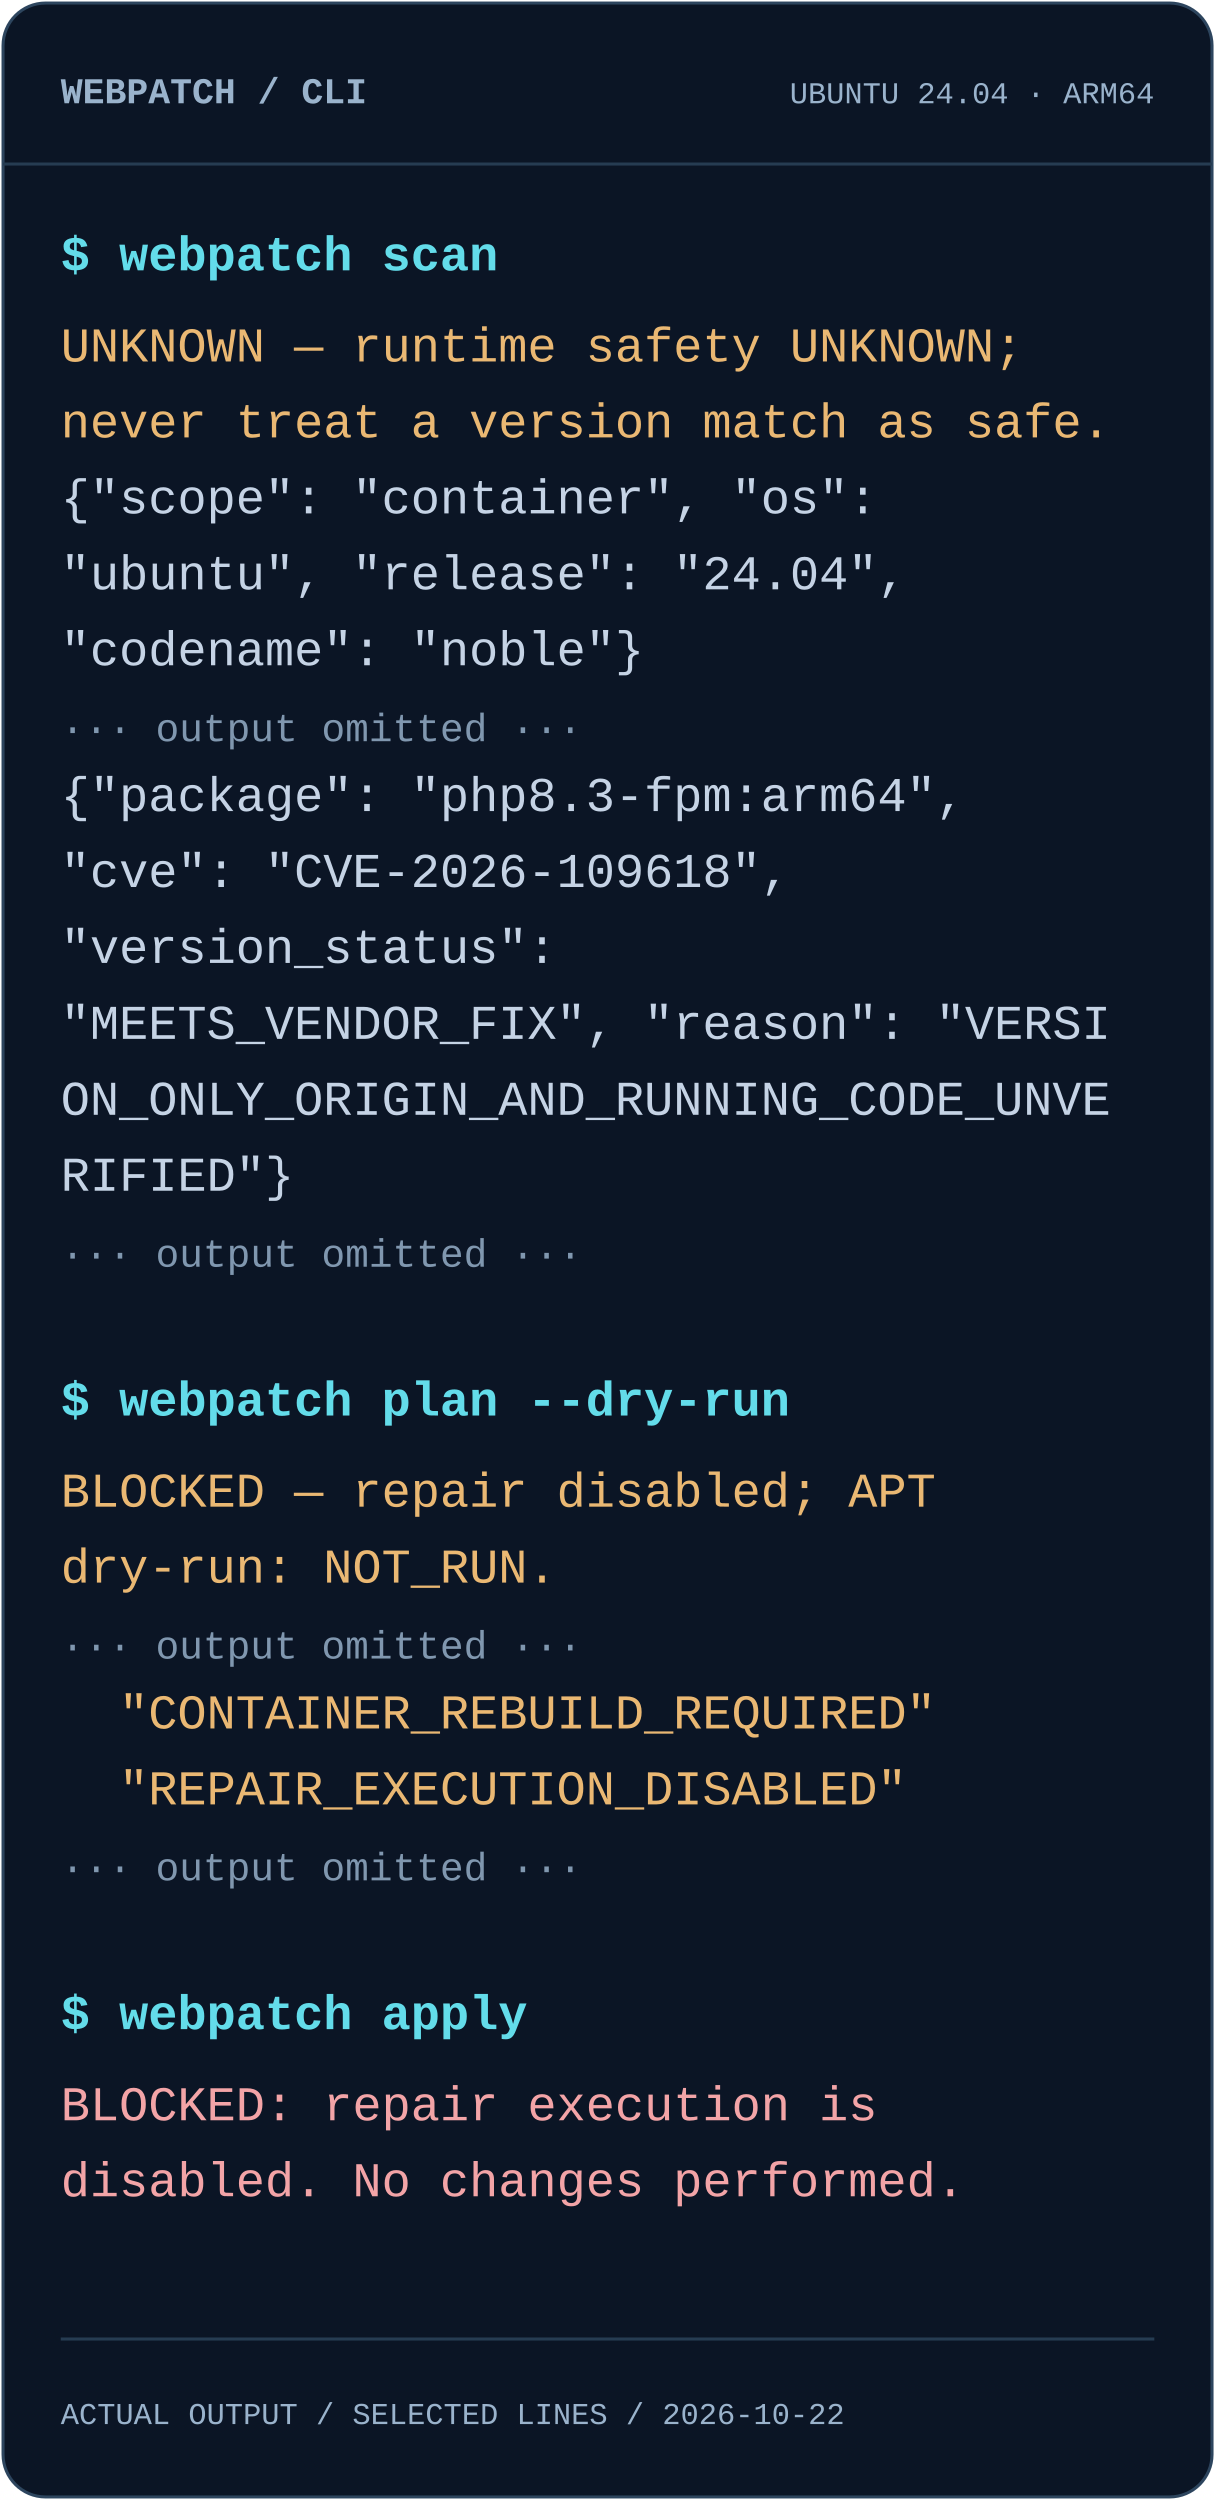
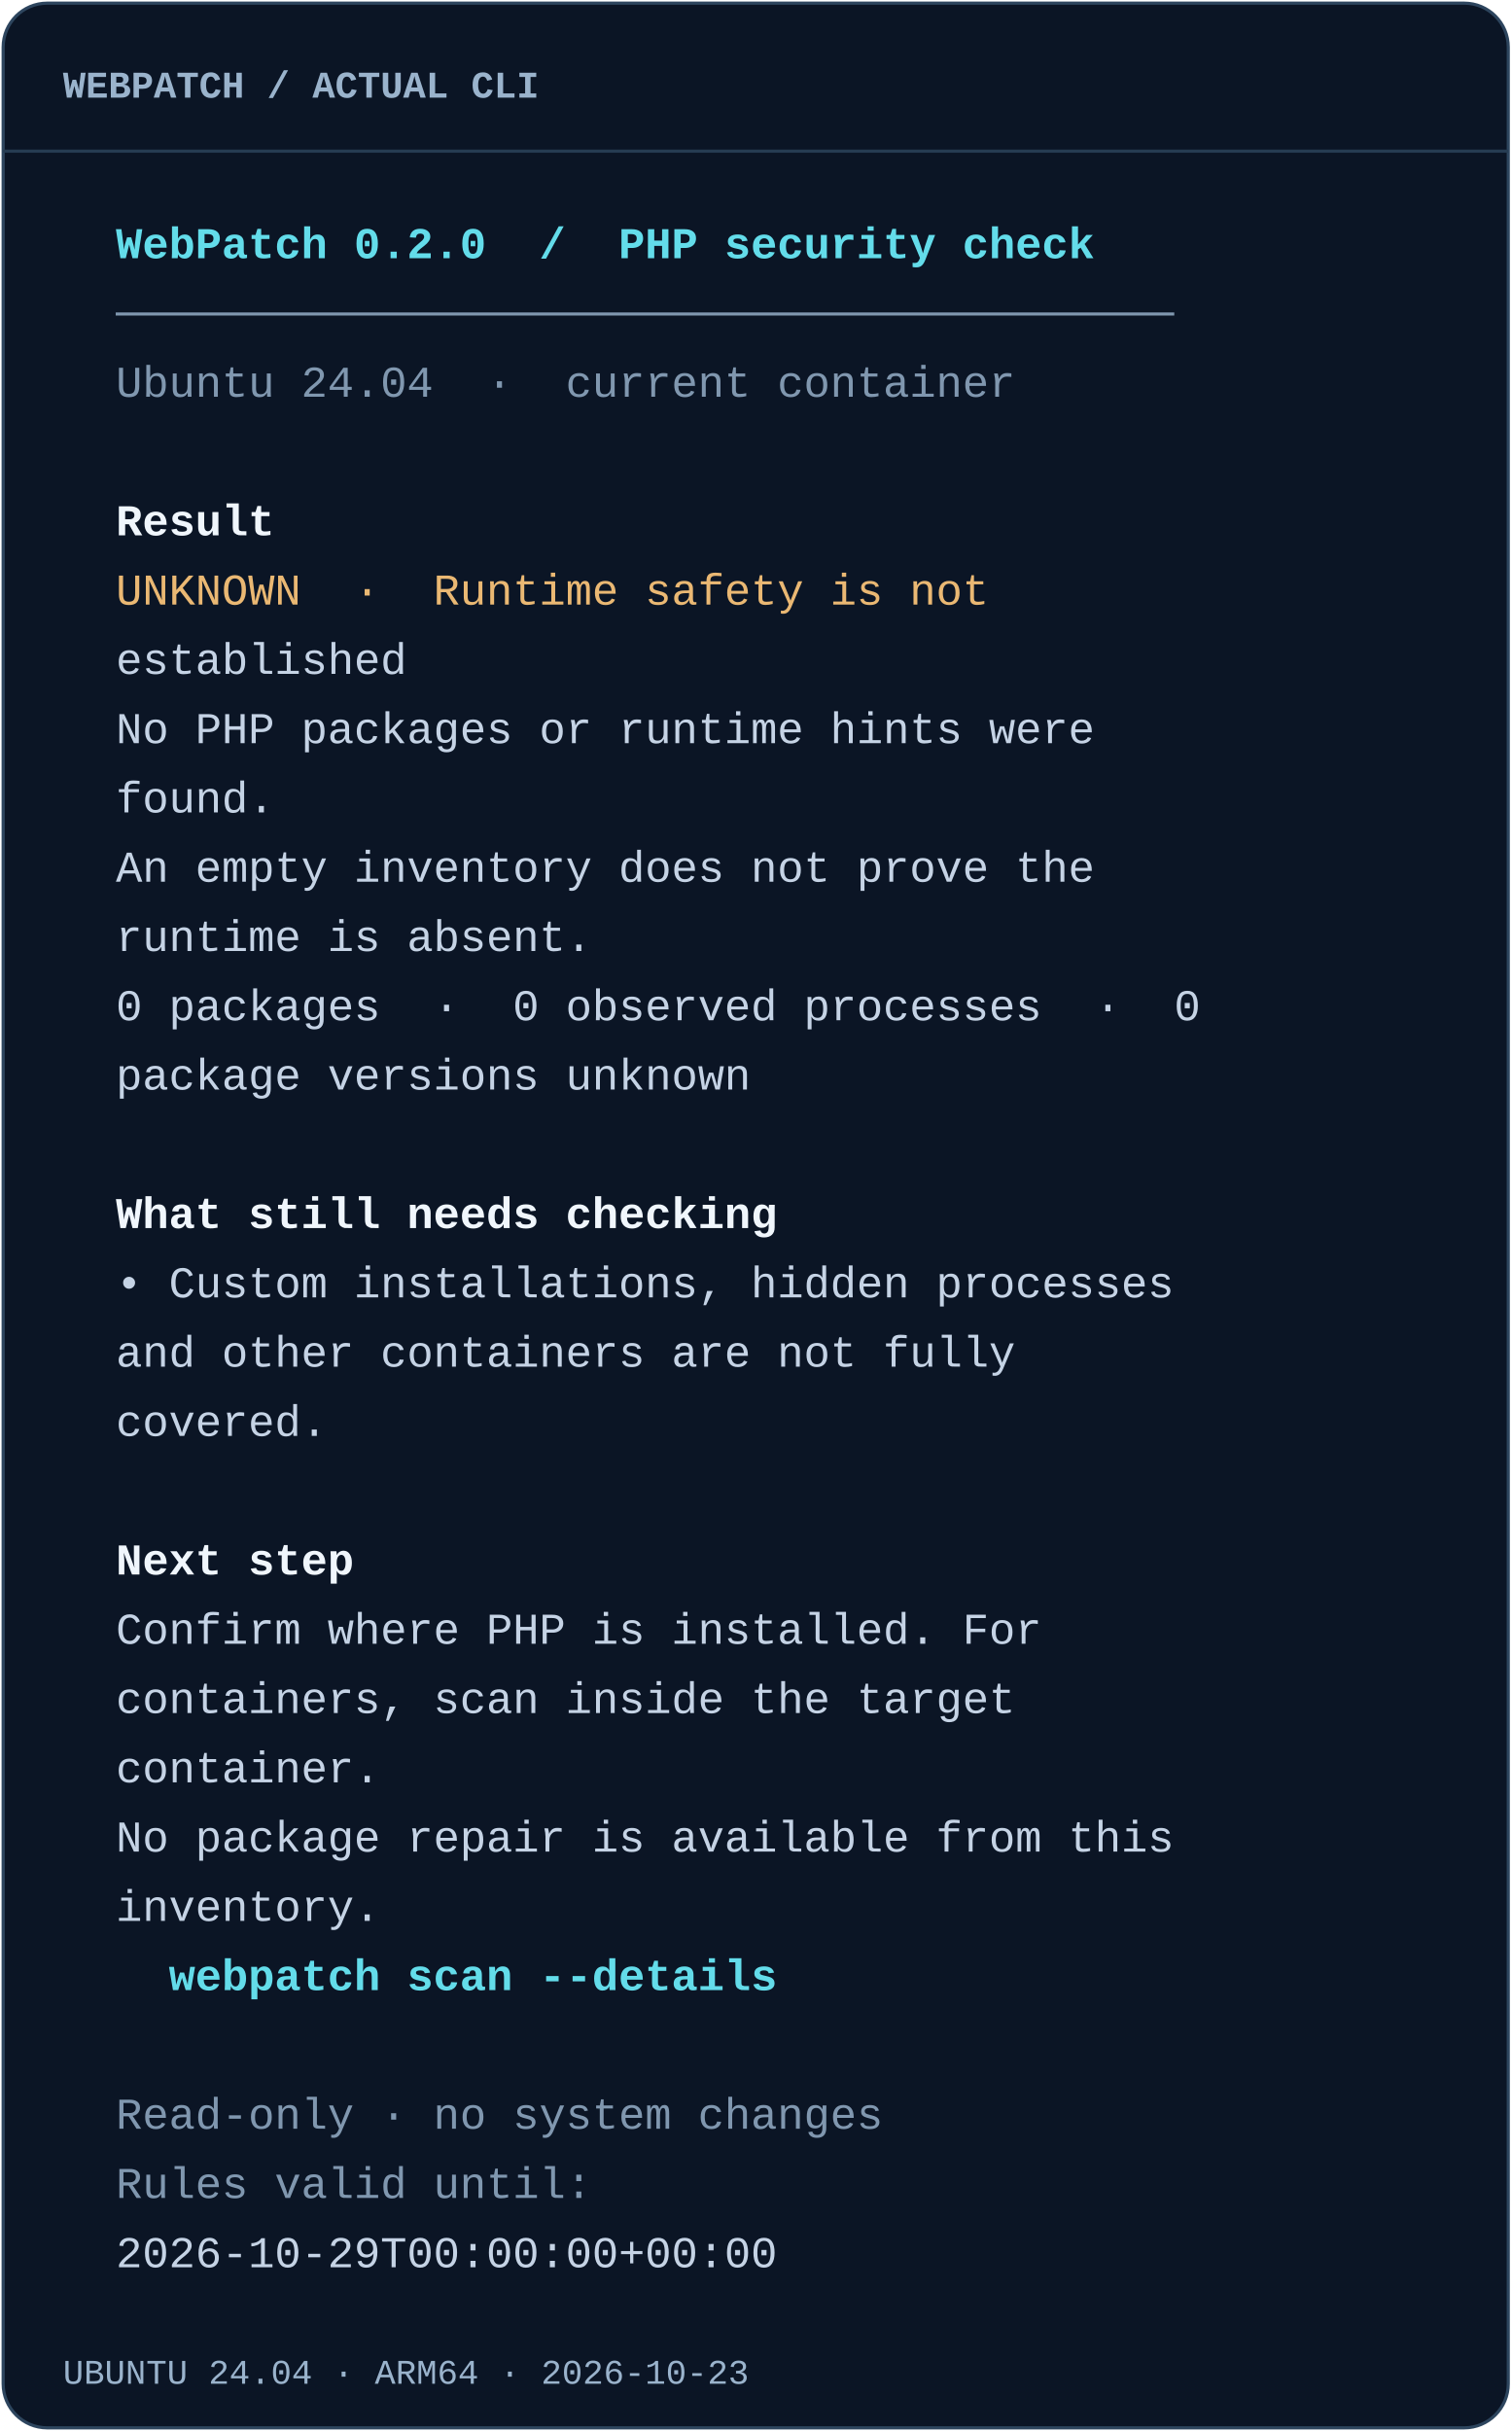
- <svg xmlns="http://www.w3.org/2000/svg" width="400" height="823" viewBox="0 0 400 823" role="img" aria-labelledby="title desc">
-   <rect x="1" y="1" width="398" height="821" rx="14" fill="#0b1525" stroke="#2d455e" />
-   <text x="20" y="34" fill="#9ab3cc" font-size="12" font-weight="600" font-family="'SFMono-Regular', Consolas, 'Liberation Mono', monospace">WEBPATCH / CLI</text>
-   <text x="380" y="34" fill="#9ab3cc" font-size="10" font-weight="500" font-family="'SFMono-Regular', Consolas, 'Liberation Mono', monospace" text-anchor="end">UBUNTU 24.04 · ARM64</text>
-   <path d="M1 54H399" stroke="#263c52" />
-   <text x="20" y="89" fill="#63dcea" font-size="16" font-weight="600" font-family="'SFMono-Regular', Consolas, 'Liberation Mono', monospace">$ webpatch scan</text>
-   <text x="20" y="119" fill="#eab873" font-size="16" font-weight="400" font-family="'SFMono-Regular', Consolas, 'Liberation Mono', monospace" xml:space="preserve">UNKNOWN — runtime safety UNKNOWN;</text>
-   <text x="20" y="144" fill="#eab873" font-size="16" font-weight="400" font-family="'SFMono-Regular', Consolas, 'Liberation Mono', monospace" xml:space="preserve">never treat a version match as safe.</text>
-   <text x="20" y="169" fill="#c5d3e5" font-size="16" font-weight="400" font-family="'SFMono-Regular', Consolas, 'Liberation Mono', monospace" xml:space="preserve">{"scope": "container", "os":</text>
-   <text x="20" y="194" fill="#c5d3e5" font-size="16" font-weight="400" font-family="'SFMono-Regular', Consolas, 'Liberation Mono', monospace" xml:space="preserve">"ubuntu", "release": "24.04",</text>
-   <text x="20" y="219" fill="#c5d3e5" font-size="16" font-weight="400" font-family="'SFMono-Regular', Consolas, 'Liberation Mono', monospace" xml:space="preserve">"codename": "noble"}</text>
-   <text x="20" y="244" fill="#8097af" font-size="13" font-weight="400" font-family="'SFMono-Regular', Consolas, 'Liberation Mono', monospace">··· output omitted ···</text>
-   <text x="20" y="267" fill="#c5d3e5" font-size="16" font-weight="400" font-family="'SFMono-Regular', Consolas, 'Liberation Mono', monospace" xml:space="preserve">{"package": "php8.3-fpm:arm64",</text>
-   <text x="20" y="292" fill="#c5d3e5" font-size="16" font-weight="400" font-family="'SFMono-Regular', Consolas, 'Liberation Mono', monospace" xml:space="preserve">"cve": "CVE-2026-109618",</text>
-   <text x="20" y="317" fill="#c5d3e5" font-size="16" font-weight="400" font-family="'SFMono-Regular', Consolas, 'Liberation Mono', monospace" xml:space="preserve">"version_status":</text>
-   <text x="20" y="342" fill="#c5d3e5" font-size="16" font-weight="400" font-family="'SFMono-Regular', Consolas, 'Liberation Mono', monospace" xml:space="preserve">"MEETS_VENDOR_FIX", "reason": "VERSI</text>
-   <text x="20" y="367" fill="#c5d3e5" font-size="16" font-weight="400" font-family="'SFMono-Regular', Consolas, 'Liberation Mono', monospace" xml:space="preserve">ON_ONLY_ORIGIN_AND_RUNNING_CODE_UNVE</text>
-   <text x="20" y="392" fill="#c5d3e5" font-size="16" font-weight="400" font-family="'SFMono-Regular', Consolas, 'Liberation Mono', monospace" xml:space="preserve">RIFIED"}</text>
-   <text x="20" y="417" fill="#8097af" font-size="13" font-weight="400" font-family="'SFMono-Regular', Consolas, 'Liberation Mono', monospace">··· output omitted ···</text>
-   <text x="20" y="466" fill="#63dcea" font-size="16" font-weight="600" font-family="'SFMono-Regular', Consolas, 'Liberation Mono', monospace">$ webpatch plan --dry-run</text>
-   <text x="20" y="496" fill="#eab873" font-size="16" font-weight="400" font-family="'SFMono-Regular', Consolas, 'Liberation Mono', monospace" xml:space="preserve">BLOCKED — repair disabled; APT</text>
-   <text x="20" y="521" fill="#eab873" font-size="16" font-weight="400" font-family="'SFMono-Regular', Consolas, 'Liberation Mono', monospace" xml:space="preserve">dry-run: NOT_RUN.</text>
-   <text x="20" y="546" fill="#8097af" font-size="13" font-weight="400" font-family="'SFMono-Regular', Consolas, 'Liberation Mono', monospace">··· output omitted ···</text>
-   <text x="20" y="569" fill="#eab873" font-size="16" font-weight="400" font-family="'SFMono-Regular', Consolas, 'Liberation Mono', monospace" xml:space="preserve">  "CONTAINER_REBUILD_REQUIRED"</text>
-   <text x="20" y="594" fill="#eab873" font-size="16" font-weight="400" font-family="'SFMono-Regular', Consolas, 'Liberation Mono', monospace" xml:space="preserve">  "REPAIR_EXECUTION_DISABLED"</text>
-   <text x="20" y="619" fill="#8097af" font-size="13" font-weight="400" font-family="'SFMono-Regular', Consolas, 'Liberation Mono', monospace">··· output omitted ···</text>
-   <text x="20" y="668" fill="#63dcea" font-size="16" font-weight="600" font-family="'SFMono-Regular', Consolas, 'Liberation Mono', monospace">$ webpatch apply</text>
-   <text x="20" y="698" fill="#f3a4a7" font-size="16" font-weight="400" font-family="'SFMono-Regular', Consolas, 'Liberation Mono', monospace" xml:space="preserve">BLOCKED: repair execution is</text>
-   <text x="20" y="723" fill="#f3a4a7" font-size="16" font-weight="400" font-family="'SFMono-Regular', Consolas, 'Liberation Mono', monospace" xml:space="preserve">disabled. No changes performed.</text>
-   <path d="M20 770H380" stroke="#263c52" />
-   <text x="20" y="798" fill="#9ab3cc" font-size="10" font-weight="400" font-family="'SFMono-Regular', Consolas, 'Liberation Mono', monospace">ACTUAL OUTPUT / SELECTED LINES / 2026-10-22</text>
+ <svg xmlns="http://www.w3.org/2000/svg" width="480" height="772" viewBox="0 0 480 772" role="img" aria-labelledby="title desc">
+   <rect x="1" y="1" width="478" height="770" rx="14" fill="#0b1525" stroke="#2d455e" />
+   <text x="20" y="31" fill="#9ab3cc" font-size="12" font-weight="600" font-family="'SFMono-Regular', Consolas, 'Liberation Mono', monospace">WEBPATCH / ACTUAL CLI</text>
+   <path d="M1 48H479" stroke="#263c52" />
+   <text x="20" y="82" fill="#63dcea" font-size="14" font-weight="600" font-family="'SFMono-Regular', Consolas, 'Liberation Mono', monospace" xml:space="preserve">  WebPatch 0.2.0  /  PHP security check</text>
+   <text x="20" y="104" fill="#8097af" font-size="14" font-weight="400" font-family="'SFMono-Regular', Consolas, 'Liberation Mono', monospace" xml:space="preserve">  ────────────────────────────────────────</text>
+   <text x="20" y="126" fill="#8097af" font-size="14" font-weight="400" font-family="'SFMono-Regular', Consolas, 'Liberation Mono', monospace" xml:space="preserve">  Ubuntu 24.04  ·  current container</text>
+   <text x="20" y="148" fill="#c5d3e5" font-size="14" font-weight="400" font-family="'SFMono-Regular', Consolas, 'Liberation Mono', monospace" xml:space="preserve" />
+   <text x="20" y="170" fill="#f0f6fc" font-size="14" font-weight="600" font-family="'SFMono-Regular', Consolas, 'Liberation Mono', monospace" xml:space="preserve">  Result</text>
+   <text x="20" y="192" fill="#eab873" font-size="14" font-weight="400" font-family="'SFMono-Regular', Consolas, 'Liberation Mono', monospace" xml:space="preserve">  UNKNOWN  ·  Runtime safety is not</text>
+   <text x="20" y="214" fill="#c5d3e5" font-size="14" font-weight="400" font-family="'SFMono-Regular', Consolas, 'Liberation Mono', monospace" xml:space="preserve">  established</text>
+   <text x="20" y="236" fill="#c5d3e5" font-size="14" font-weight="400" font-family="'SFMono-Regular', Consolas, 'Liberation Mono', monospace" xml:space="preserve">  No PHP packages or runtime hints were</text>
+   <text x="20" y="258" fill="#c5d3e5" font-size="14" font-weight="400" font-family="'SFMono-Regular', Consolas, 'Liberation Mono', monospace" xml:space="preserve">  found.</text>
+   <text x="20" y="280" fill="#c5d3e5" font-size="14" font-weight="400" font-family="'SFMono-Regular', Consolas, 'Liberation Mono', monospace" xml:space="preserve">  An empty inventory does not prove the</text>
+   <text x="20" y="302" fill="#c5d3e5" font-size="14" font-weight="400" font-family="'SFMono-Regular', Consolas, 'Liberation Mono', monospace" xml:space="preserve">  runtime is absent.</text>
+   <text x="20" y="324" fill="#c5d3e5" font-size="14" font-weight="400" font-family="'SFMono-Regular', Consolas, 'Liberation Mono', monospace" xml:space="preserve">  0 packages  ·  0 observed processes  ·  0</text>
+   <text x="20" y="346" fill="#c5d3e5" font-size="14" font-weight="400" font-family="'SFMono-Regular', Consolas, 'Liberation Mono', monospace" xml:space="preserve">  package versions unknown</text>
+   <text x="20" y="368" fill="#c5d3e5" font-size="14" font-weight="400" font-family="'SFMono-Regular', Consolas, 'Liberation Mono', monospace" xml:space="preserve" />
+   <text x="20" y="390" fill="#f0f6fc" font-size="14" font-weight="600" font-family="'SFMono-Regular', Consolas, 'Liberation Mono', monospace" xml:space="preserve">  What still needs checking</text>
+   <text x="20" y="412" fill="#c5d3e5" font-size="14" font-weight="400" font-family="'SFMono-Regular', Consolas, 'Liberation Mono', monospace" xml:space="preserve">  • Custom installations, hidden processes</text>
+   <text x="20" y="434" fill="#c5d3e5" font-size="14" font-weight="400" font-family="'SFMono-Regular', Consolas, 'Liberation Mono', monospace" xml:space="preserve">  and other containers are not fully</text>
+   <text x="20" y="456" fill="#c5d3e5" font-size="14" font-weight="400" font-family="'SFMono-Regular', Consolas, 'Liberation Mono', monospace" xml:space="preserve">  covered.</text>
+   <text x="20" y="478" fill="#c5d3e5" font-size="14" font-weight="400" font-family="'SFMono-Regular', Consolas, 'Liberation Mono', monospace" xml:space="preserve" />
+   <text x="20" y="500" fill="#f0f6fc" font-size="14" font-weight="600" font-family="'SFMono-Regular', Consolas, 'Liberation Mono', monospace" xml:space="preserve">  Next step</text>
+   <text x="20" y="522" fill="#c5d3e5" font-size="14" font-weight="400" font-family="'SFMono-Regular', Consolas, 'Liberation Mono', monospace" xml:space="preserve">  Confirm where PHP is installed. For</text>
+   <text x="20" y="544" fill="#c5d3e5" font-size="14" font-weight="400" font-family="'SFMono-Regular', Consolas, 'Liberation Mono', monospace" xml:space="preserve">  containers, scan inside the target</text>
+   <text x="20" y="566" fill="#c5d3e5" font-size="14" font-weight="400" font-family="'SFMono-Regular', Consolas, 'Liberation Mono', monospace" xml:space="preserve">  container.</text>
+   <text x="20" y="588" fill="#c5d3e5" font-size="14" font-weight="400" font-family="'SFMono-Regular', Consolas, 'Liberation Mono', monospace" xml:space="preserve">  No package repair is available from this</text>
+   <text x="20" y="610" fill="#c5d3e5" font-size="14" font-weight="400" font-family="'SFMono-Regular', Consolas, 'Liberation Mono', monospace" xml:space="preserve">  inventory.</text>
+   <text x="20" y="632" fill="#63dcea" font-size="14" font-weight="600" font-family="'SFMono-Regular', Consolas, 'Liberation Mono', monospace" xml:space="preserve">    webpatch scan --details</text>
+   <text x="20" y="654" fill="#c5d3e5" font-size="14" font-weight="400" font-family="'SFMono-Regular', Consolas, 'Liberation Mono', monospace" xml:space="preserve" />
+   <text x="20" y="676" fill="#8097af" font-size="14" font-weight="400" font-family="'SFMono-Regular', Consolas, 'Liberation Mono', monospace" xml:space="preserve">  Read-only · no system changes</text>
+   <text x="20" y="698" fill="#8097af" font-size="14" font-weight="400" font-family="'SFMono-Regular', Consolas, 'Liberation Mono', monospace" xml:space="preserve">  Rules valid until:</text>
+   <text x="20" y="720" fill="#c5d3e5" font-size="14" font-weight="400" font-family="'SFMono-Regular', Consolas, 'Liberation Mono', monospace" xml:space="preserve">  2026-10-29T00:00:00+00:00</text>
+   <text x="20" y="757" fill="#9ab3cc" font-size="11" font-weight="400" font-family="'SFMono-Regular', Consolas, 'Liberation Mono', monospace">UBUNTU 24.04 · ARM64 · 2026-10-23</text>
</svg>
